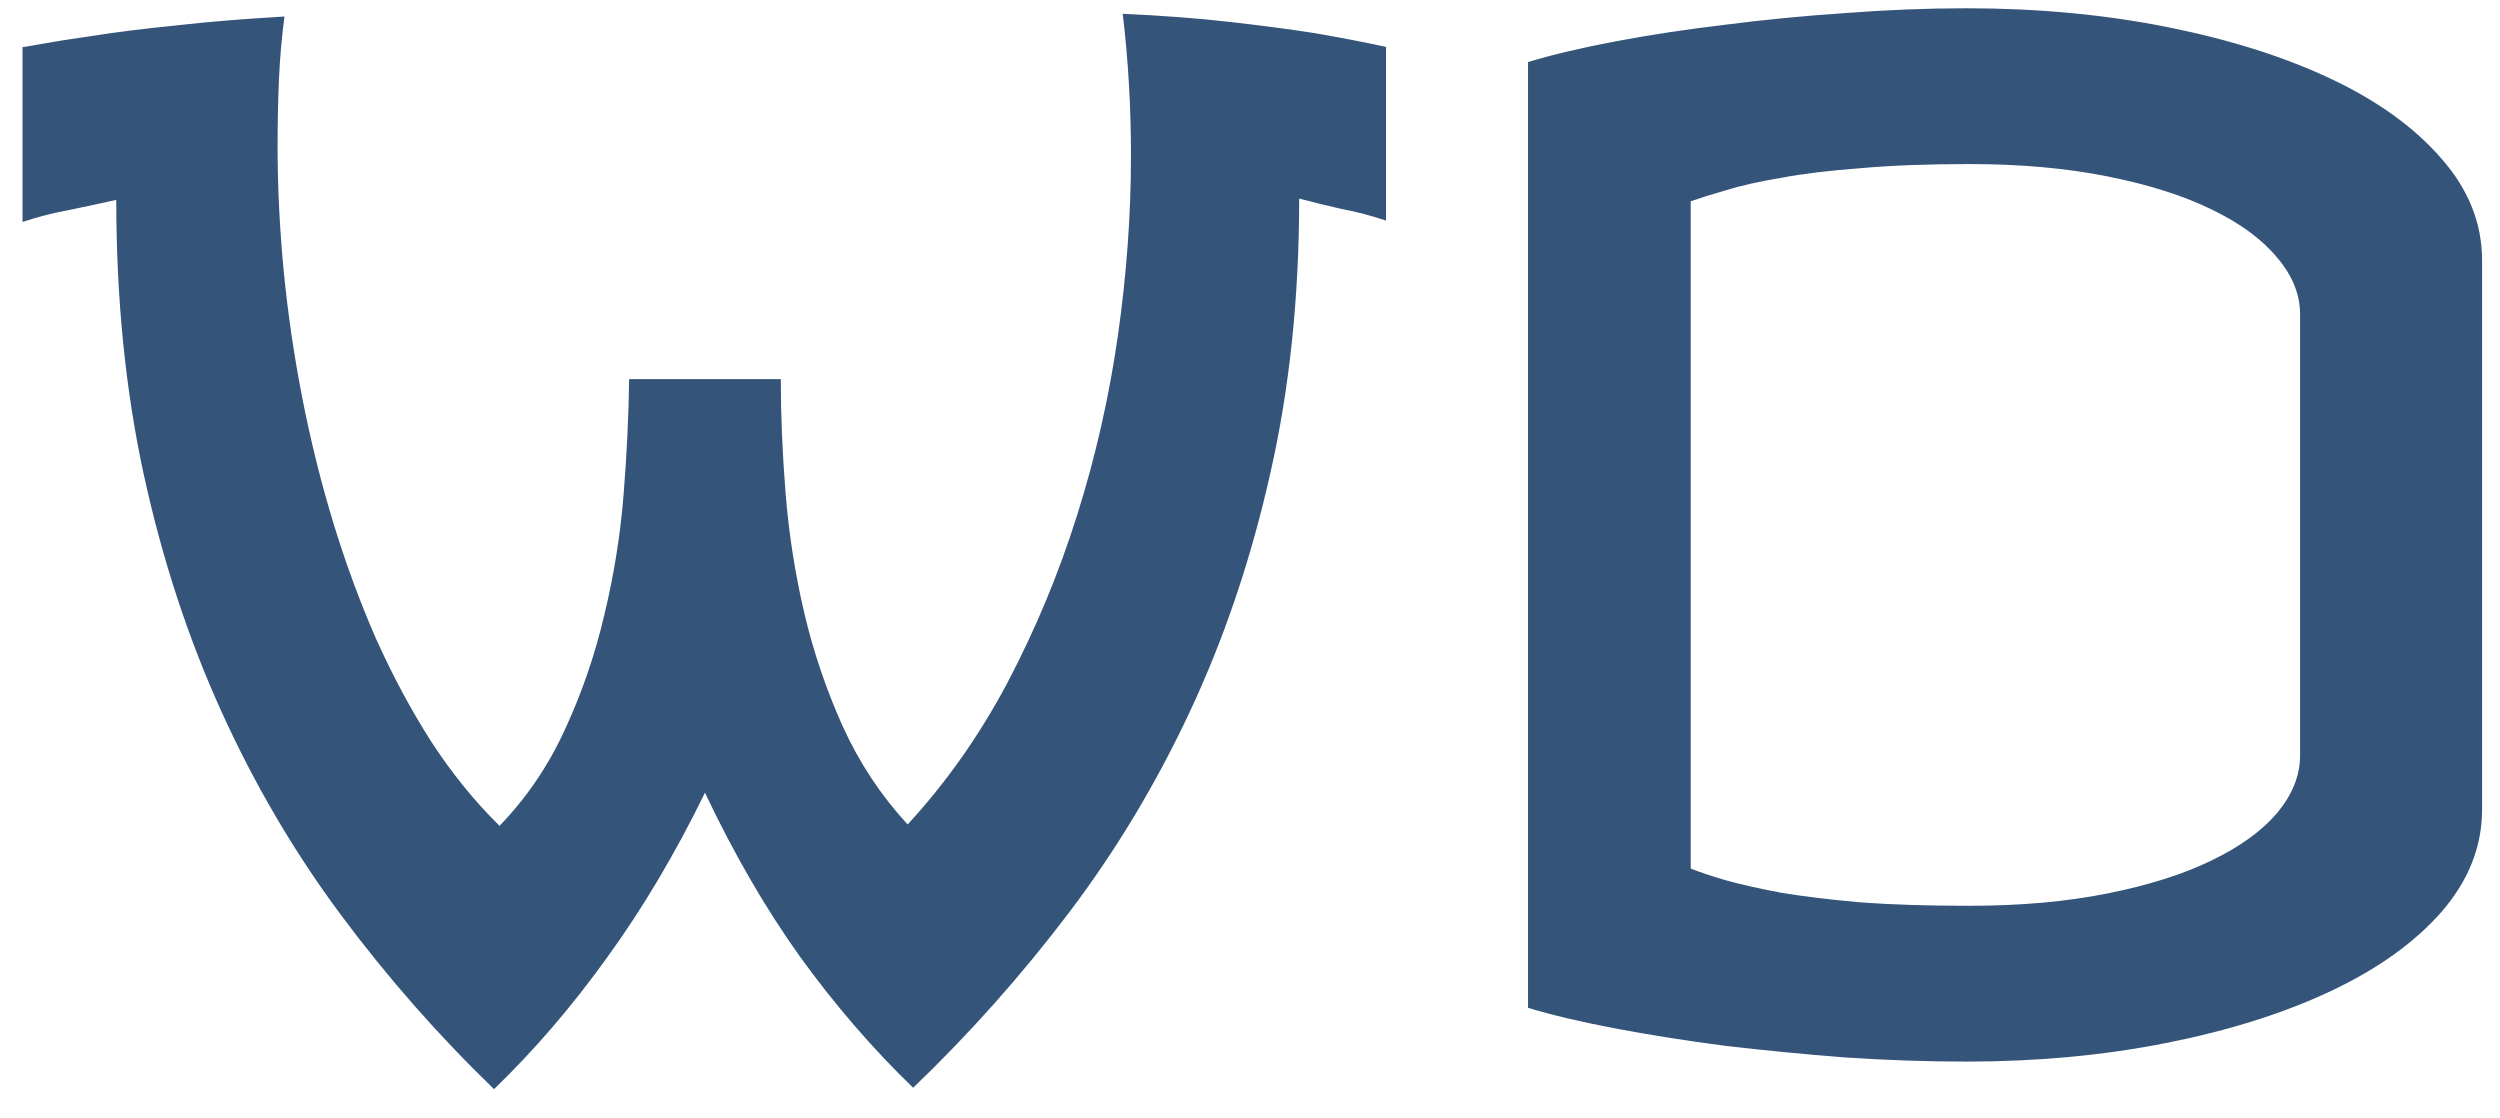
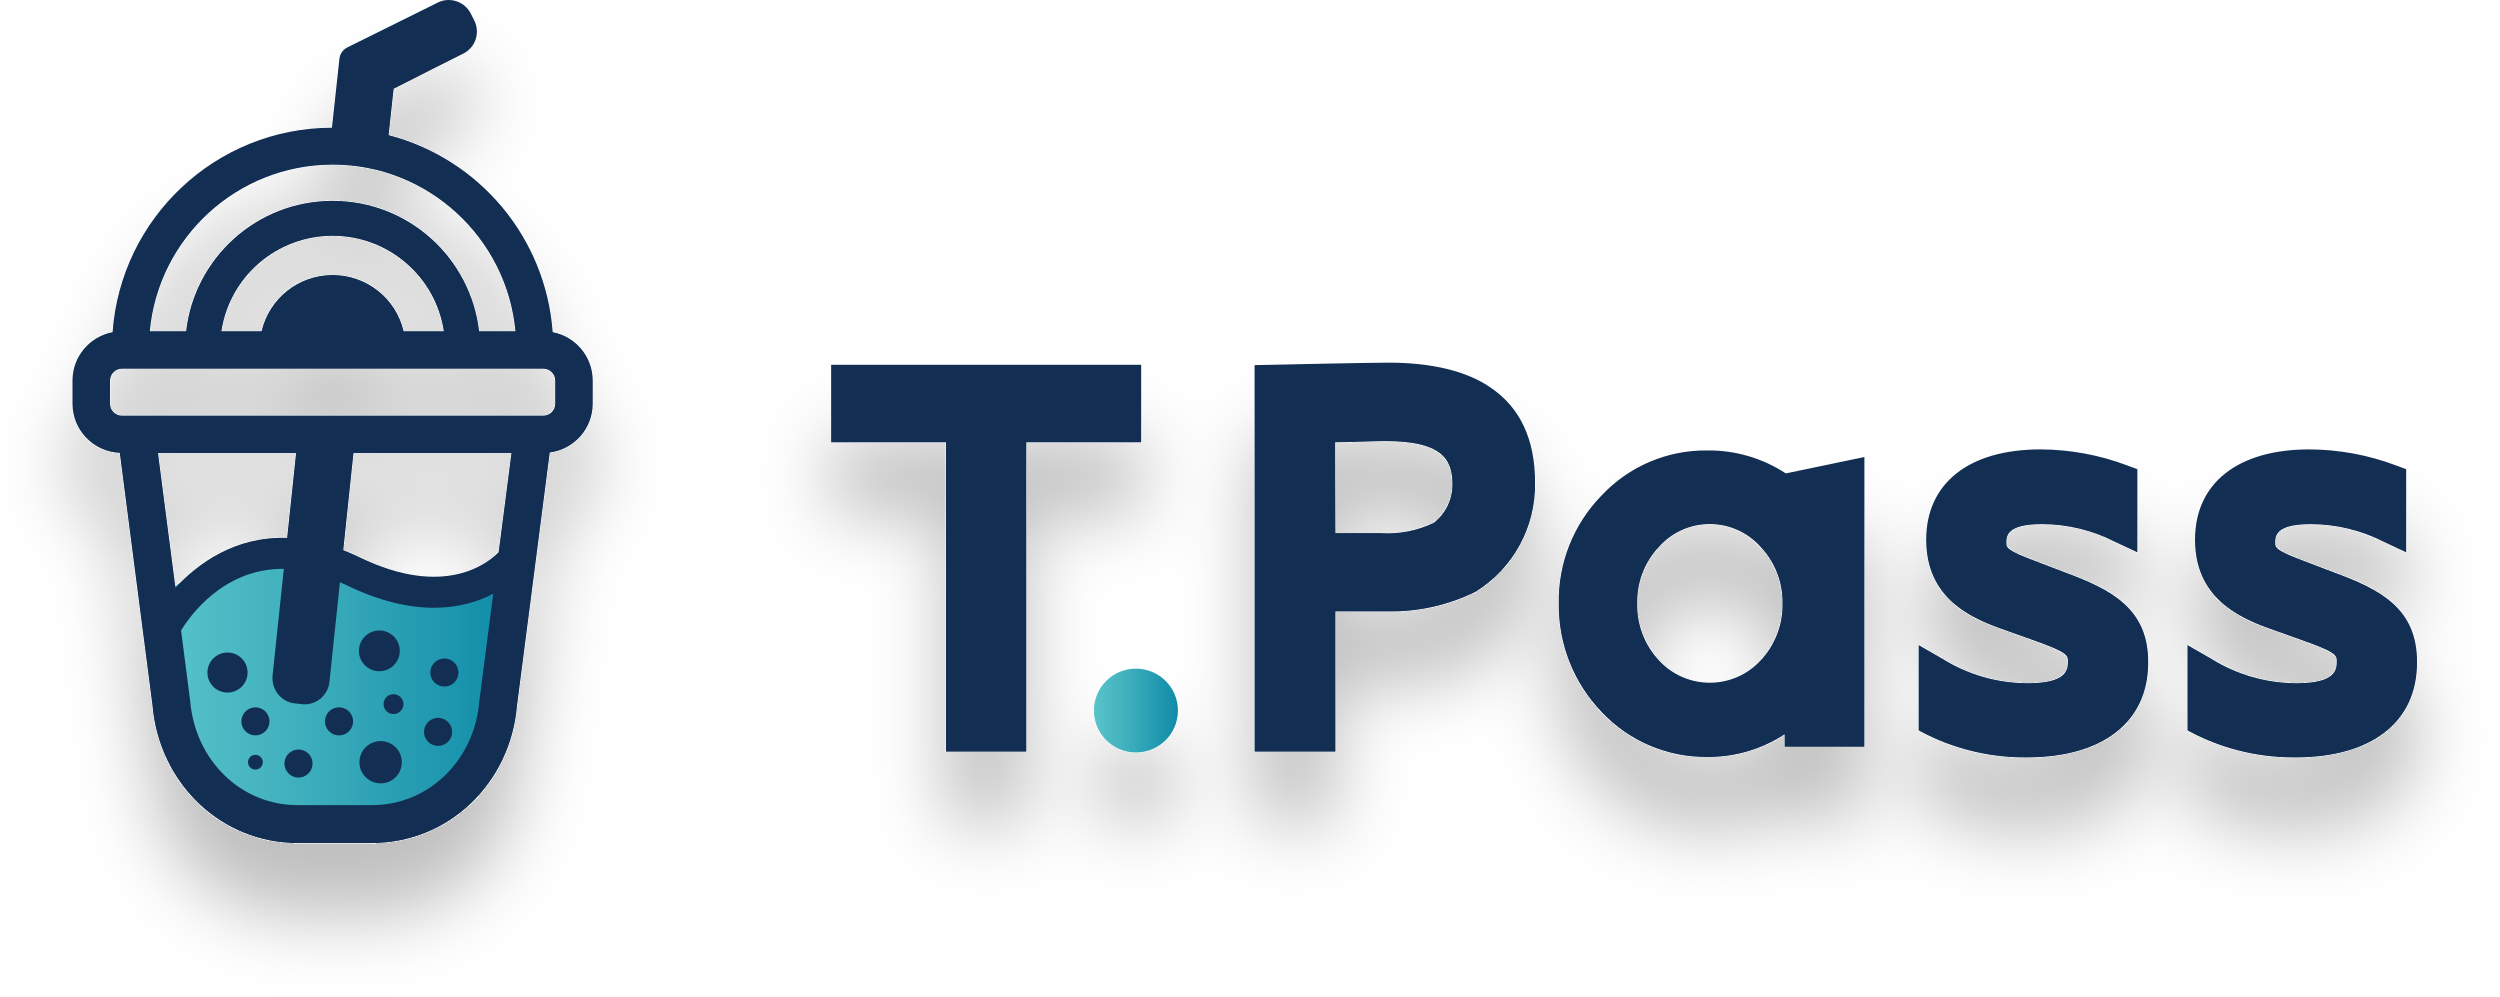
- <svg xmlns="http://www.w3.org/2000/svg" width="85" height="38" viewBox="0 0 85 38" fill="none">
-   <path d="M9.672 0.562C9.578 1.266 9.516 1.984 9.484 2.719C9.453 3.438 9.438 4.188 9.438 4.969C9.438 6.359 9.508 7.781 9.648 9.234C9.789 10.672 10 12.109 10.281 13.547C10.562 14.984 10.914 16.398 11.336 17.789C11.758 19.164 12.242 20.477 12.789 21.727C13.352 22.977 13.977 24.141 14.664 25.219C15.367 26.297 16.141 27.25 16.984 28.078C17.906 27.125 18.648 26.031 19.211 24.797C19.789 23.547 20.234 22.25 20.547 20.906C20.875 19.547 21.094 18.18 21.203 16.805C21.312 15.43 21.375 14.125 21.391 12.891H26.547C26.547 14.125 26.602 15.422 26.711 16.781C26.82 18.141 27.031 19.492 27.344 20.836C27.656 22.164 28.094 23.453 28.656 24.703C29.219 25.938 29.953 27.047 30.859 28.031C32.172 26.609 33.305 25 34.258 23.203C35.211 21.391 36 19.492 36.625 17.508C37.25 15.523 37.711 13.492 38.008 11.414C38.305 9.336 38.453 7.297 38.453 5.297C38.453 3.625 38.359 2.016 38.172 0.469C39.547 0.531 40.773 0.625 41.852 0.75C42.945 0.875 43.891 1 44.688 1.125C45.594 1.281 46.406 1.438 47.125 1.594V7.5C46.609 7.328 46.102 7.195 45.602 7.102C45.117 6.992 44.641 6.875 44.172 6.75C44.172 10.109 43.844 13.227 43.188 16.102C42.547 18.961 41.648 21.633 40.492 24.117C39.336 26.602 37.953 28.906 36.344 31.031C34.734 33.156 32.969 35.141 31.047 36.984C29.672 35.656 28.391 34.172 27.203 32.531C26.031 30.891 24.953 29.031 23.969 26.953C22.953 29.031 21.844 30.898 20.641 32.555C19.453 34.211 18.172 35.703 16.797 37.031C14.891 35.188 13.148 33.203 11.57 31.078C9.992 28.953 8.641 26.648 7.516 24.164C6.391 21.68 5.516 19.008 4.891 16.148C4.266 13.273 3.953 10.156 3.953 6.797C3.391 6.922 2.844 7.039 2.312 7.148C1.797 7.242 1.281 7.375 0.766 7.547V1.594C0.766 1.609 0.969 1.578 1.375 1.5C1.797 1.422 2.391 1.328 3.156 1.219C3.938 1.094 4.875 0.977 5.969 0.867C7.062 0.742 8.297 0.641 9.672 0.562ZM66.859 0.281C69.266 0.281 71.531 0.492 73.656 0.914C75.781 1.336 77.641 1.922 79.234 2.672C80.828 3.422 82.086 4.328 83.008 5.391C83.93 6.438 84.391 7.594 84.391 8.859V27.516C84.391 28.781 83.93 29.945 83.008 31.008C82.086 32.055 80.828 32.953 79.234 33.703C77.641 34.453 75.781 35.039 73.656 35.461C71.531 35.883 69.266 36.094 66.859 36.094C65.516 36.094 64.141 36.047 62.734 35.953C61.328 35.844 59.961 35.711 58.633 35.555C57.32 35.383 56.086 35.188 54.93 34.969C53.773 34.75 52.781 34.516 51.953 34.266V2.109C52.781 1.859 53.773 1.625 54.93 1.406C56.086 1.188 57.32 1 58.633 0.844C59.961 0.672 61.328 0.539 62.734 0.445C64.141 0.336 65.516 0.281 66.859 0.281ZM66.953 5.578C65.531 5.578 64.297 5.625 63.25 5.719C62.203 5.797 61.305 5.906 60.555 6.047C59.805 6.172 59.18 6.312 58.68 6.469C58.195 6.609 57.797 6.734 57.484 6.844V29.531C57.797 29.656 58.195 29.789 58.68 29.93C59.18 30.07 59.805 30.211 60.555 30.352C61.305 30.477 62.203 30.586 63.25 30.68C64.297 30.758 65.531 30.797 66.953 30.797C68.703 30.797 70.273 30.656 71.664 30.375C73.07 30.094 74.25 29.719 75.203 29.25C76.172 28.781 76.914 28.242 77.43 27.633C77.945 27.008 78.203 26.359 78.203 25.688V10.688C78.203 10.016 77.945 9.375 77.43 8.766C76.914 8.141 76.172 7.594 75.203 7.125C74.25 6.656 73.07 6.281 71.664 6C70.273 5.719 68.703 5.578 66.953 5.578Z" fill="#34547A" />
+ <svg xmlns="http://www.w3.org/2000/svg" width="138" height="55" viewBox="0 0 138 55" fill="none">
+   <g filter="url(#filter0_d)">
+     <path d="M45.879 20.138V24.415H52.219V41.492H56.654V24.415H62.993V20.138H45.879ZM82.256 21.378C80.968 20.49 79.04 20.018 76.663 20.018C75.592 20.018 70.313 20.132 70.091 20.138L69.253 20.155V41.492H73.717V33.753H76.567C78.261 33.79 79.939 33.418 81.458 32.667C83.54 31.372 84.786 29.08 84.736 26.633C84.736 24.244 83.904 22.476 82.256 21.378ZM73.705 24.415C74.578 24.415 75.894 24.352 76.436 24.352C79.537 24.352 80.169 25.302 80.169 26.724C80.179 27.555 79.8 28.344 79.144 28.856C78.229 29.297 77.215 29.493 76.201 29.425H73.717L73.704 24.415H73.705ZM94.21 24.864C92.016 24.847 89.914 25.746 88.413 27.344C86.855 28.936 86.001 31.084 86.041 33.309C86.011 35.545 86.865 37.703 88.419 39.315C89.92 40.907 92.02 41.803 94.21 41.788C95.736 41.807 97.233 41.372 98.509 40.538V41.225H102.915V25.228L98.577 26.132C97.281 25.283 95.761 24.841 94.21 24.864ZM97.186 30.192C97.98 31.035 98.412 32.153 98.39 33.309C98.416 34.474 97.983 35.602 97.186 36.454C96.466 37.239 95.448 37.686 94.381 37.686C93.315 37.686 92.297 37.239 91.577 36.454C90.78 35.601 90.35 34.469 90.379 33.303C90.354 32.148 90.784 31.03 91.577 30.187C92.287 29.387 93.307 28.93 94.379 28.93C95.45 28.93 96.47 29.387 97.18 30.187L97.186 30.192ZM114.004 31.597L112.293 30.943C110.754 30.374 110.754 30.204 110.754 29.971C110.754 29.607 110.754 28.936 112.716 28.936C114.124 28.939 115.511 29.276 116.763 29.919L117.983 30.488V25.899L117.413 25.688C115.884 25.112 114.264 24.813 112.63 24.807C108.685 24.807 106.325 26.672 106.325 29.794C106.325 32.916 108.605 34.037 110.361 34.674L112.197 35.328C113.976 35.959 114.147 36.135 114.147 36.465C114.147 36.932 114.147 37.711 111.917 37.711C110.247 37.706 108.611 37.234 107.197 36.346L105.909 35.606V40.321L106.371 40.56C108.085 41.404 109.976 41.832 111.889 41.811C116.079 41.811 118.581 39.855 118.581 36.585C118.61 33.588 116.523 32.529 114.004 31.598V31.597ZM128.844 31.597L127.134 30.943C125.594 30.374 125.594 30.204 125.594 29.971C125.594 29.607 125.594 28.936 127.555 28.936C128.963 28.939 130.35 29.276 131.602 29.919L132.822 30.488V25.899L132.252 25.688C130.723 25.112 129.103 24.813 127.469 24.807C123.524 24.807 121.164 26.672 121.164 29.794C121.164 32.916 123.445 34.037 125.2 34.674L127.036 35.328C128.815 35.959 128.986 36.135 128.986 36.465C128.986 36.932 128.986 37.711 126.757 37.711C125.086 37.706 123.45 37.234 122.037 36.346L120.748 35.606V40.321L121.21 40.56C122.925 41.404 124.815 41.832 126.728 41.811C130.918 41.811 133.421 39.855 133.421 36.585C133.449 33.588 131.391 32.529 128.843 31.598L128.844 31.597Z" fill="#122F53" />
+     <path d="M62.702 41.538C63.984 41.538 65.022 40.501 65.022 39.223C65.022 37.945 63.984 36.909 62.702 36.909C61.421 36.909 60.383 37.945 60.383 39.223C60.383 40.501 61.421 41.538 62.702 41.538Z" fill="url(#paint0_linear)" />
+     <path d="M18.631 45.325C22.955 45.325 26.924 42.718 27.48 39.514L28.379 31.562C26.692 32.409 26.147 34.284 22.59 32.828C22.59 32.828 19.073 30.914 18.092 30.617C13.226 29.138 8.621 33.1 8.577 33.161L9.855 39.422C10.417 42.66 14.357 45.325 18.631 45.325Z" fill="url(#paint1_linear)" />
+     <path d="M30.509 18.334C30.13 13.15 26.493 8.78 21.455 7.456L21.731 4.904L23.927 3.787L24.014 3.743L25.573 2.96C25.897 2.797 26.143 2.514 26.257 2.17C26.37 1.827 26.343 1.453 26.18 1.129L25.988 0.751C25.966 0.709 25.943 0.668 25.918 0.629C25.541 0.04 24.778 -0.169 24.153 0.146L23.681 0.384L23.647 0.4L19.201 2.602C18.943 2.72 18.765 2.965 18.735 3.247L18.323 7.048C11.901 7.068 6.67 12.042 6.213 18.334C4.927 18.581 4 19.703 4 21.006V22.287C4.002 23.742 5.152 24.937 6.609 25L8.409 38.905C8.771 43.257 12.214 46.54 16.415 46.54H20.541C24.742 46.54 28.184 43.259 28.542 38.954L30.349 24.98C31.703 24.803 32.717 23.654 32.719 22.291V21.012C32.721 19.705 31.793 18.581 30.508 18.334H30.509ZM18.36 9.09C23.637 9.09 27.971 13.137 28.45 18.281H26.449C25.98 14.232 22.545 11.084 18.363 11.084C14.182 11.084 10.738 14.232 10.271 18.282H8.271C8.749 13.138 13.081 9.091 18.36 9.091V9.09ZM24.497 18.281H22.282C21.856 16.463 20.232 15.178 18.36 15.178C16.489 15.178 14.864 16.463 14.438 18.281H12.224C12.684 15.255 15.292 13.019 18.36 13.019C21.429 13.019 24.037 15.256 24.497 18.281ZM9.687 32.436L8.725 25.014H16.34L15.847 29.688C12.953 29.593 10.9 31.128 9.687 32.436ZM26.454 38.731C26.184 41.987 23.64 44.443 20.541 44.443H16.415C13.315 44.443 10.772 41.987 10.496 38.681L9.995 34.802C10.454 34.043 12.316 31.368 15.667 31.4L15.047 37.28C14.966 38.048 15.508 38.742 16.259 38.825L16.681 38.872C16.728 38.877 16.774 38.88 16.821 38.88C17.531 38.874 18.121 38.332 18.187 37.627L18.764 32.138C18.873 32.186 18.98 32.231 19.091 32.285C22.954 34.172 25.637 33.604 27.225 32.777L26.455 38.731H26.454ZM27.522 30.48C27.002 31.019 24.594 33.075 19.842 30.755C19.538 30.607 19.243 30.482 18.952 30.366L19.515 25.012H28.229L27.522 30.48ZM30.645 22.285C30.645 22.459 30.577 22.626 30.454 22.749C30.331 22.872 30.164 22.942 29.99 22.943H6.733C6.371 22.943 6.077 22.65 6.076 22.288V21.008C6.077 20.647 6.371 20.354 6.733 20.354H29.99C30.352 20.354 30.646 20.647 30.646 21.008L30.645 22.285Z" fill="#122F53" />
+     <path d="M20.763 40.934C20.131 41.07 19.73 41.691 19.867 42.321C20.003 42.951 20.626 43.351 21.257 43.217C21.889 43.081 22.291 42.459 22.155 41.83C22.09 41.526 21.906 41.262 21.645 41.094C21.383 40.926 21.067 40.867 20.763 40.934ZM21.605 38.331C21.388 38.379 21.221 38.551 21.181 38.77C21.142 38.987 21.238 39.208 21.425 39.329C21.611 39.448 21.853 39.444 22.035 39.317C22.218 39.191 22.306 38.967 22.259 38.752C22.194 38.456 21.902 38.268 21.605 38.332V38.331ZM14.011 41.675C13.79 41.723 13.65 41.941 13.698 42.162C13.746 42.382 13.964 42.522 14.184 42.473C14.406 42.425 14.546 42.209 14.499 41.987C14.475 41.882 14.411 41.79 14.32 41.731C14.228 41.672 14.117 41.652 14.011 41.675ZM18.55 39.062C18.243 39.128 18.007 39.373 17.951 39.681C17.895 39.99 18.031 40.302 18.296 40.471C18.56 40.64 18.9 40.634 19.159 40.456C19.416 40.276 19.541 39.96 19.474 39.655C19.383 39.237 18.969 38.972 18.55 39.062ZM13.935 39.062C13.516 39.154 13.25 39.566 13.342 39.984C13.432 40.402 13.846 40.667 14.265 40.576C14.684 40.485 14.95 40.073 14.858 39.654C14.814 39.454 14.693 39.278 14.52 39.167C14.347 39.056 14.136 39.019 13.935 39.062ZM21.179 37.027C21.626 36.931 21.97 36.575 22.052 36.127C22.132 35.679 21.935 35.226 21.551 34.979C21.167 34.733 20.671 34.742 20.296 35.002C19.921 35.261 19.741 35.721 19.837 36.166C19.97 36.773 20.57 37.159 21.18 37.027H21.179ZM16.065 41.491C15.702 41.718 15.591 42.196 15.818 42.558C16.045 42.92 16.524 43.031 16.887 42.805C17.25 42.579 17.362 42.102 17.137 41.739C17.028 41.565 16.853 41.44 16.653 41.393C16.451 41.347 16.24 41.382 16.065 41.491V41.491ZM23.873 37.536C24.099 37.898 24.579 38.008 24.942 37.781C25.306 37.555 25.416 37.076 25.189 36.713C24.962 36.351 24.482 36.24 24.119 36.468C23.944 36.576 23.819 36.75 23.773 36.951C23.727 37.151 23.763 37.361 23.873 37.536ZM23.77 39.743C23.407 39.969 23.296 40.448 23.524 40.81C23.75 41.173 24.229 41.283 24.593 41.056C24.957 40.83 25.067 40.351 24.84 39.989C24.731 39.815 24.557 39.691 24.356 39.645C24.155 39.598 23.944 39.634 23.77 39.743H23.77ZM13.498 36.538C13.172 36.02 12.489 35.864 11.971 36.187C11.452 36.512 11.294 37.194 11.618 37.711C11.943 38.228 12.627 38.386 13.145 38.062C13.395 37.906 13.573 37.658 13.638 37.373C13.705 37.087 13.654 36.786 13.498 36.537V36.538Z" fill="#122F53" />
+   </g>
+   <defs>
+     <filter id="filter0_d" x="0" y="0" width="138" height="55" filterUnits="userSpaceOnUse" color-interpolation-filters="sRGB">
+       <feFlood flood-opacity="0" result="BackgroundImageFix" />
+       <feColorMatrix in="SourceAlpha" type="matrix" values="0 0 0 0 0 0 0 0 0 0 0 0 0 0 0 0 0 0 127 0" result="hardAlpha" />
+       <feOffset dy="4" />
+       <feGaussianBlur stdDeviation="2" />
+       <feComposite in2="hardAlpha" operator="out" />
+       <feColorMatrix type="matrix" values="0 0 0 0 0 0 0 0 0 0 0 0 0 0 0 0 0 0 0.25 0" />
+       <feBlend mode="normal" in2="BackgroundImageFix" result="effect1_dropShadow" />
+       <feBlend mode="normal" in="SourceGraphic" in2="effect1_dropShadow" result="shape" />
+     </filter>
+     <linearGradient id="paint0_linear" x1="60.388" y1="39.223" x2="65.022" y2="39.223" gradientUnits="userSpaceOnUse">
+       <stop stop-color="#59C4C9" />
+       <stop offset="0.37" stop-color="#41B1BE" />
+       <stop offset="1" stop-color="#0F8BA8" />
+     </linearGradient>
+     <linearGradient id="paint1_linear" x1="8.577" y1="37.806" x2="28.378" y2="37.806" gradientUnits="userSpaceOnUse">
+       <stop stop-color="#59C4C9" />
+       <stop offset="0.37" stop-color="#41B1BE" />
+       <stop offset="1" stop-color="#0F8BA8" />
+     </linearGradient>
+   </defs>
</svg>
